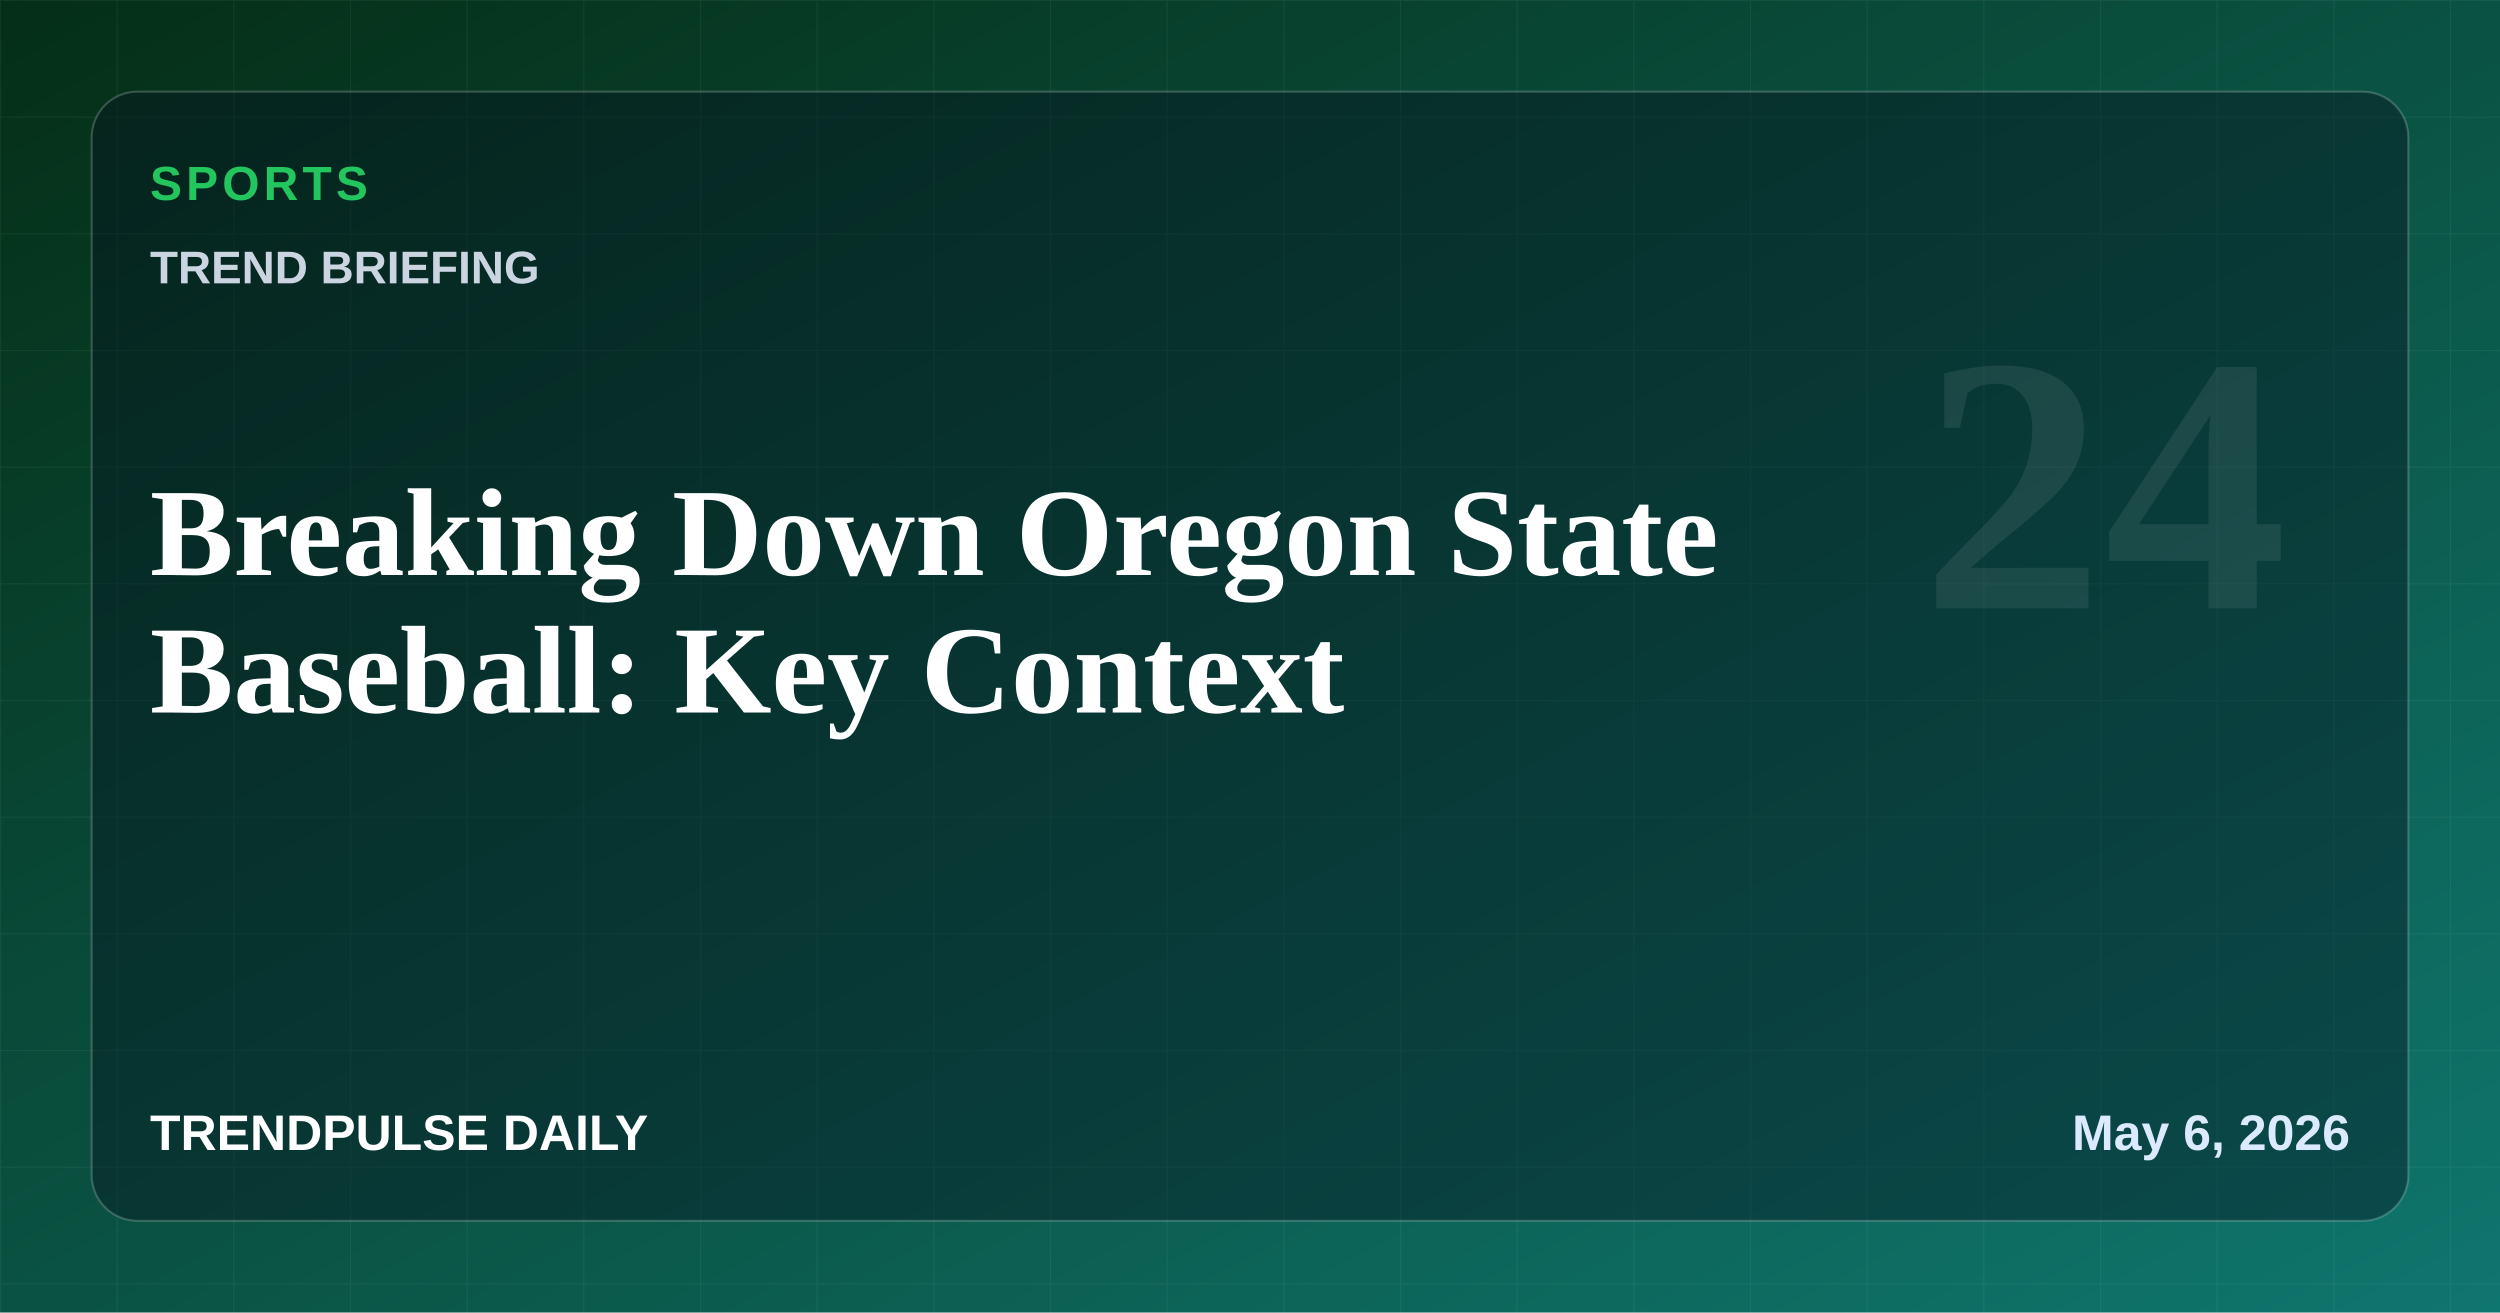
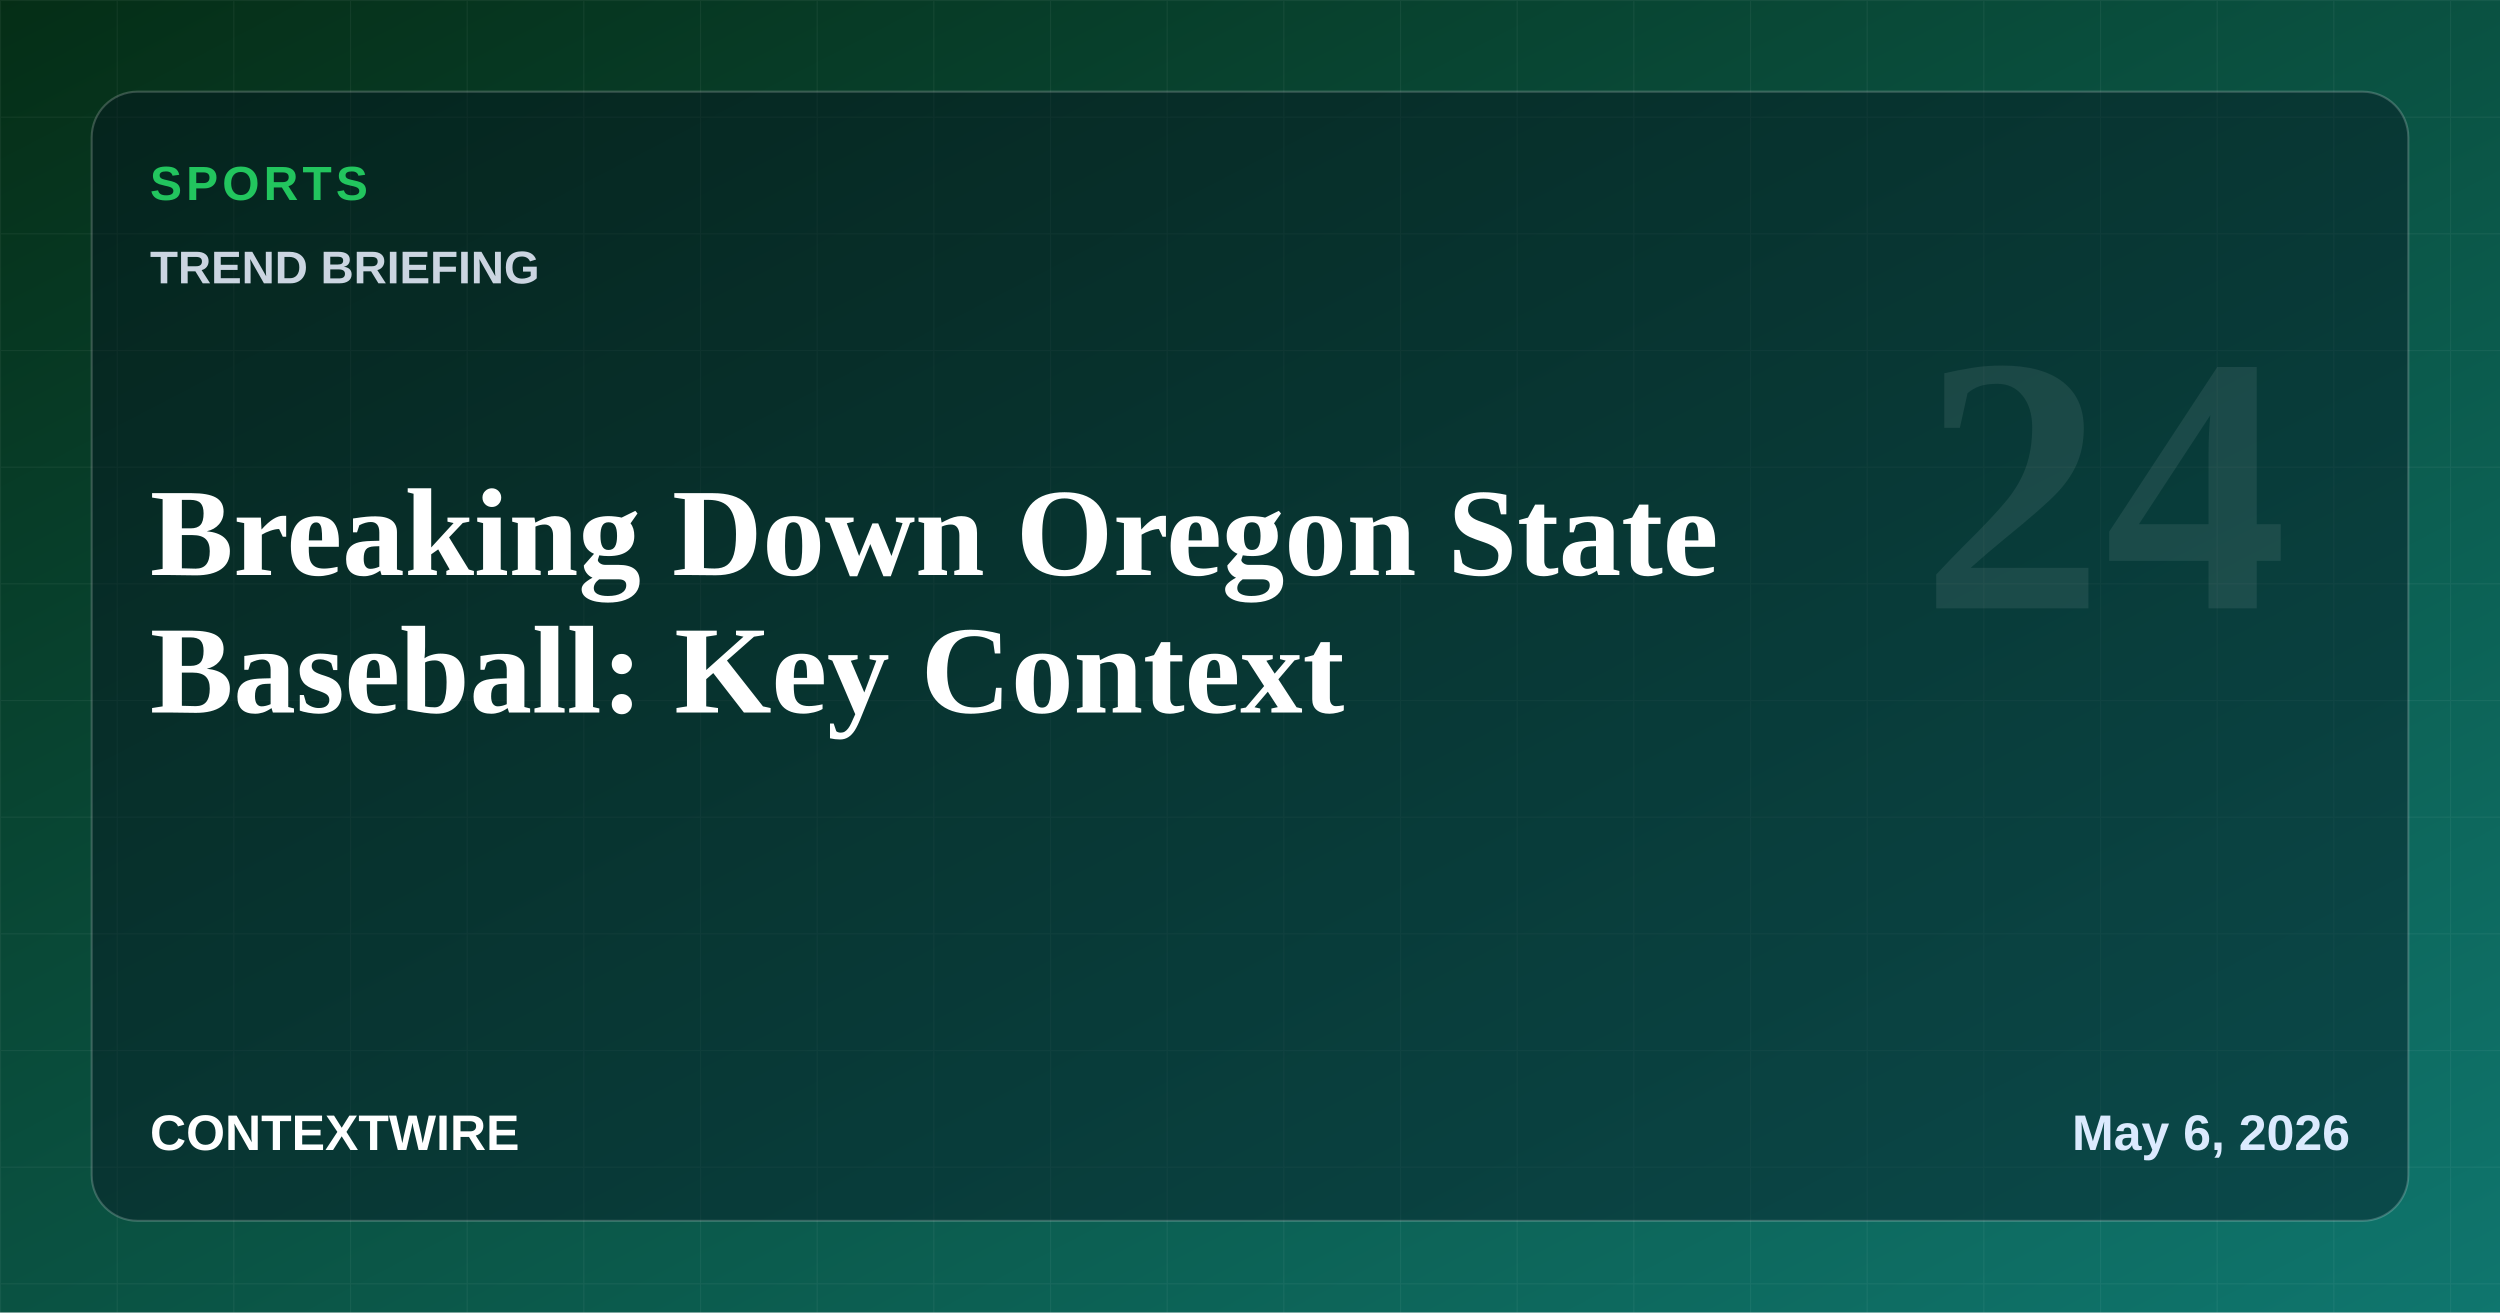
<svg xmlns="http://www.w3.org/2000/svg" width="1200" height="630" viewBox="0 0 1200 630" role="img" aria-label="Breaking Down Oregon State Baseball: Key Context">
  <defs>
    <linearGradient id="bg" x1="0" y1="0" x2="1" y2="1">
      <stop offset="0" stop-color="#052e16" />
      <stop offset="1" stop-color="#0f766e" />
    </linearGradient>
    <pattern id="grid" width="56" height="56" patternUnits="userSpaceOnUse">
      <path d="M56 0H0v56" fill="none" stroke="#ffffff" stroke-opacity=".08" stroke-width="1" />
    </pattern>
  </defs>
  <rect width="1200" height="630" fill="url(#bg)" />
  <rect width="1200" height="630" fill="url(#grid)" opacity=".65" />
  <rect x="44" y="44" width="1112" height="542" rx="22" fill="#07111f" fill-opacity=".42" stroke="#ffffff" stroke-opacity=".2" />
  <text x="72" y="96" font-family="Arial, Helvetica, sans-serif" font-size="23" font-weight="800" fill="#22c55e" letter-spacing="2">SPORTS</text>
  <text x="72" y="136" font-family="Arial, Helvetica, sans-serif" font-size="22" font-weight="700" fill="#cbd5e1">TREND BRIEFING</text>
  <text x="72" y="276" font-family="Georgia, 'Times New Roman', serif" font-size="60" font-weight="700" fill="#ffffff">Breaking Down Oregon State</text>
  <text x="72" y="342" font-family="Georgia, 'Times New Roman', serif" font-size="60" font-weight="700" fill="#ffffff">Baseball: Key Context</text>
-   <text x="72" y="552" font-family="Arial, Helvetica, sans-serif" font-size="24" font-weight="800" fill="#ffffff">TRENDPULSE DAILY</text>
+   <text x="72" y="552" font-family="Arial, Helvetica, sans-serif" font-size="24" font-weight="800" fill="#ffffff">CONTEXTWIRE</text>
  <text x="1128" y="552" text-anchor="end" font-family="Arial, Helvetica, sans-serif" font-size="24" font-weight="700" fill="#dbeafe">May 6, 2026</text>
  <text x="1010" y="292" text-anchor="middle" font-family="Georgia, 'Times New Roman', serif" font-size="176" font-weight="700" fill="#ffffff" opacity=".08">24</text>
</svg>
